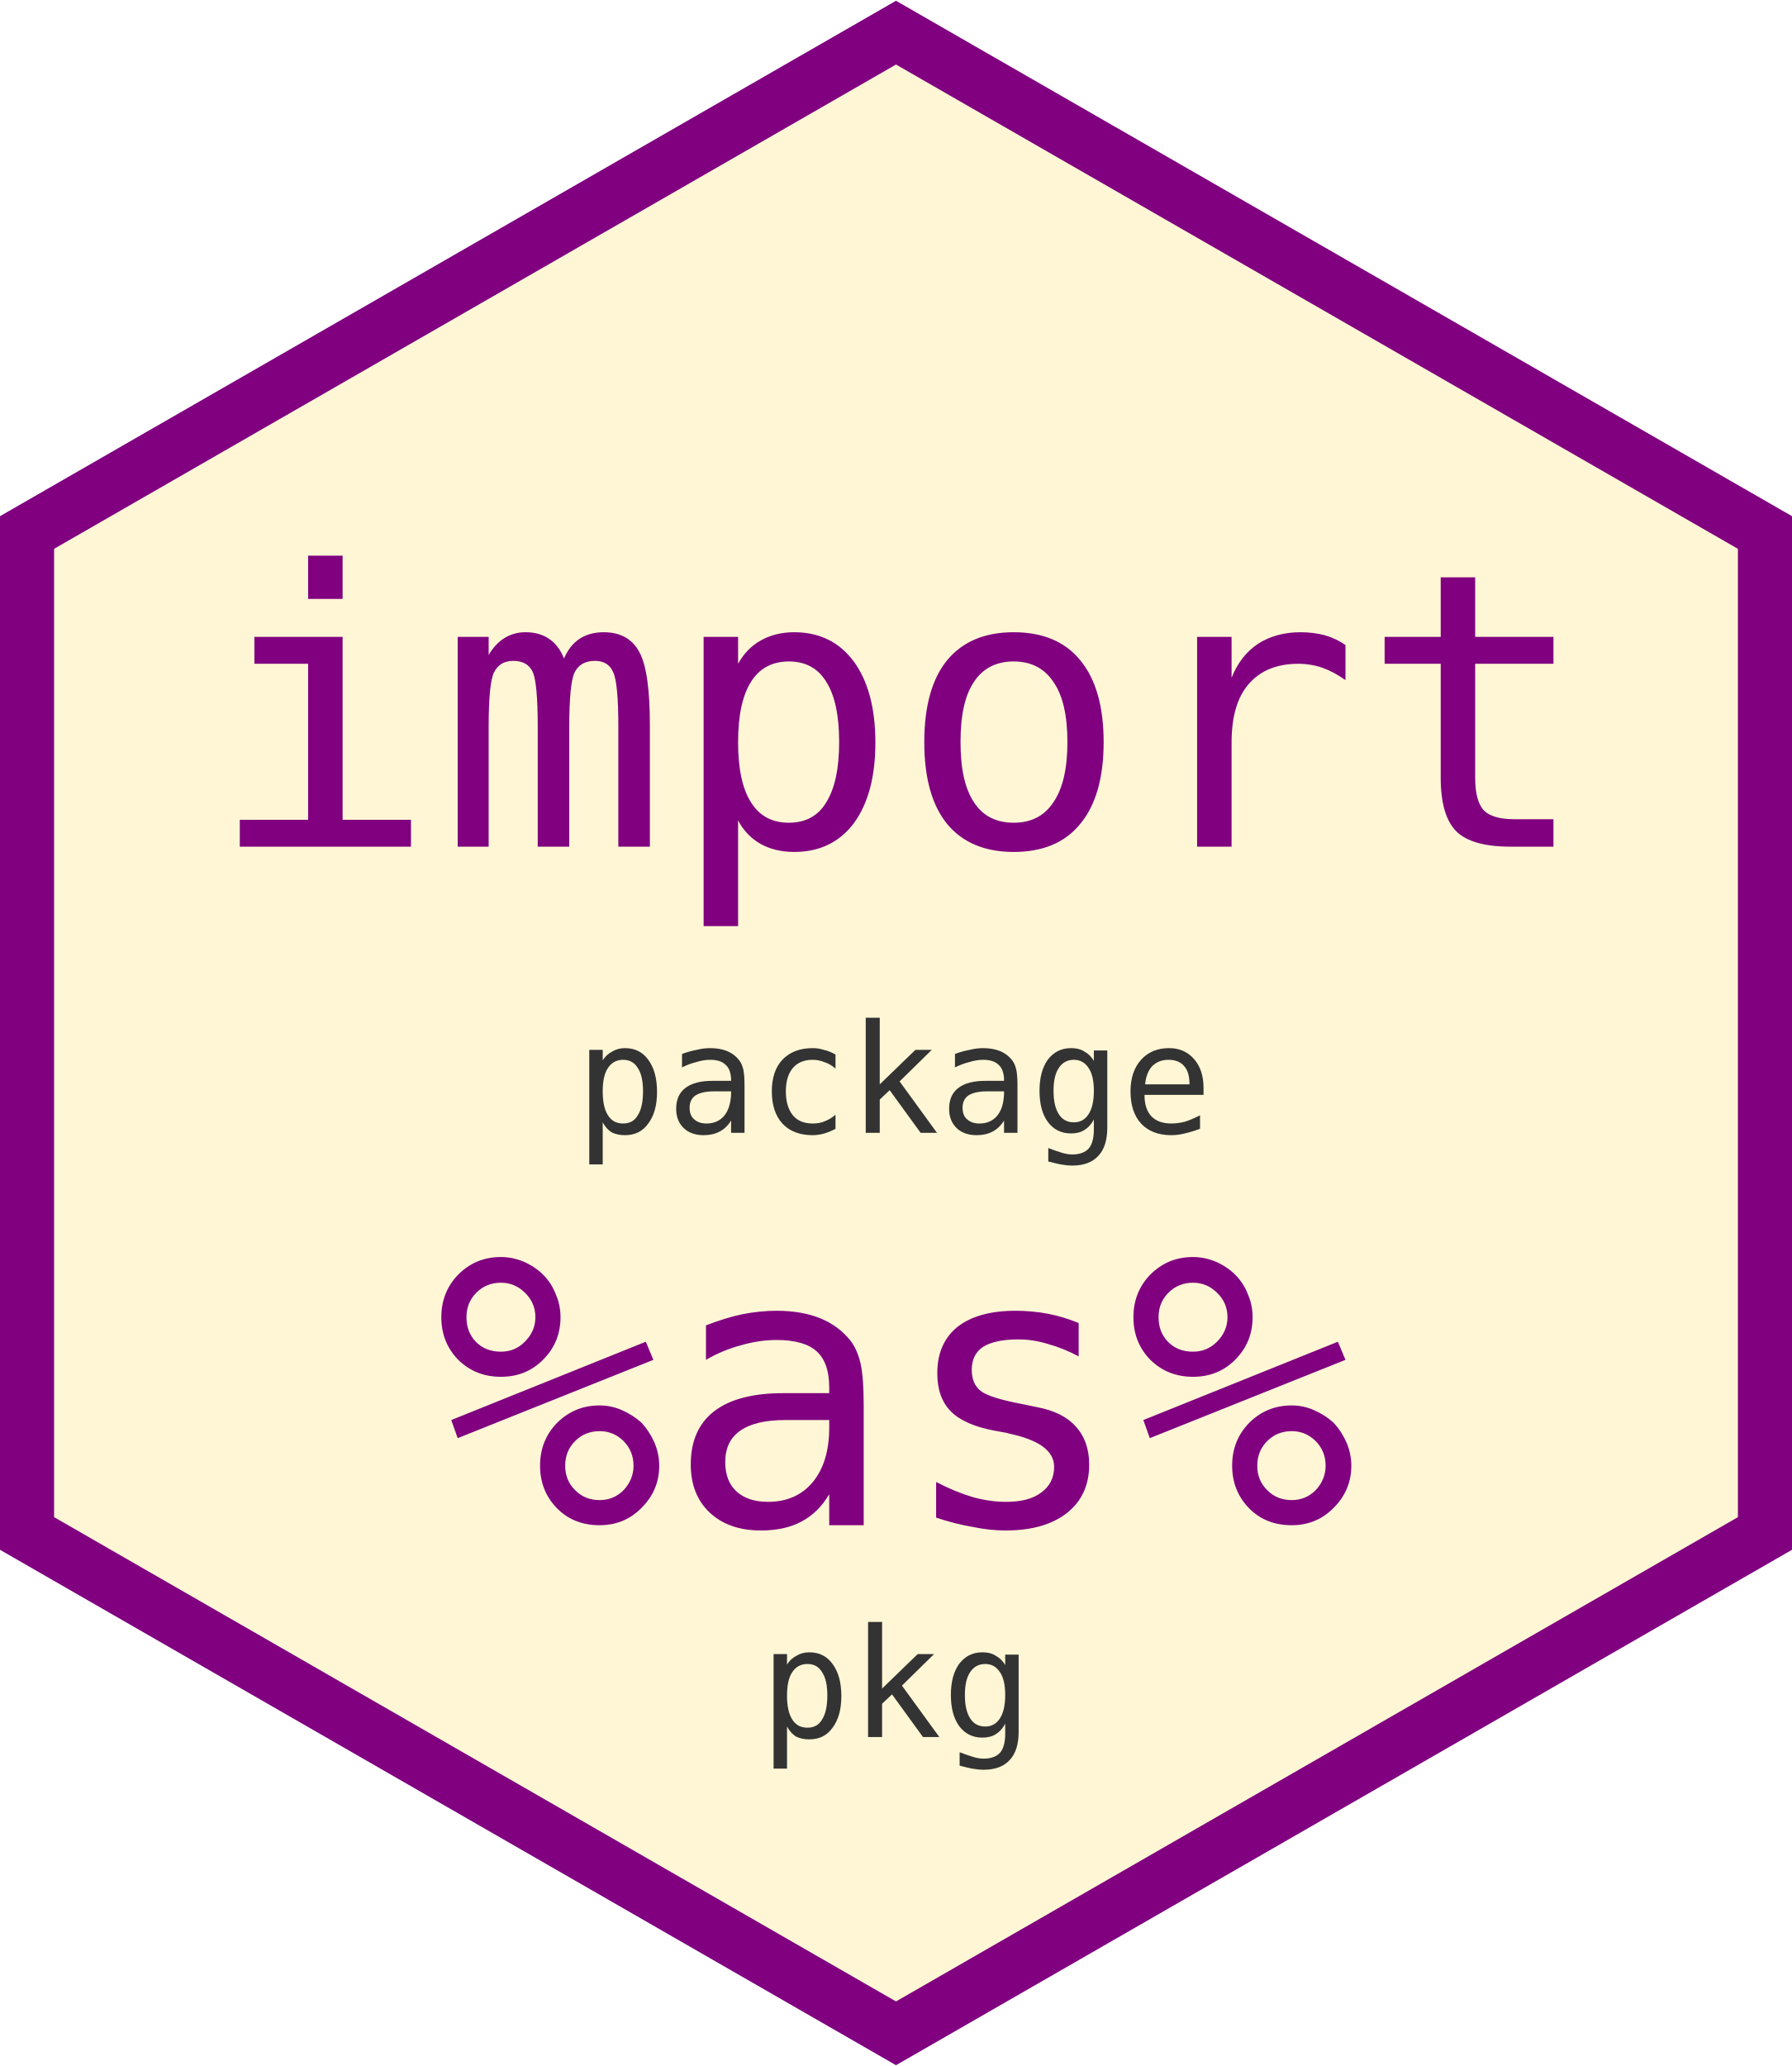
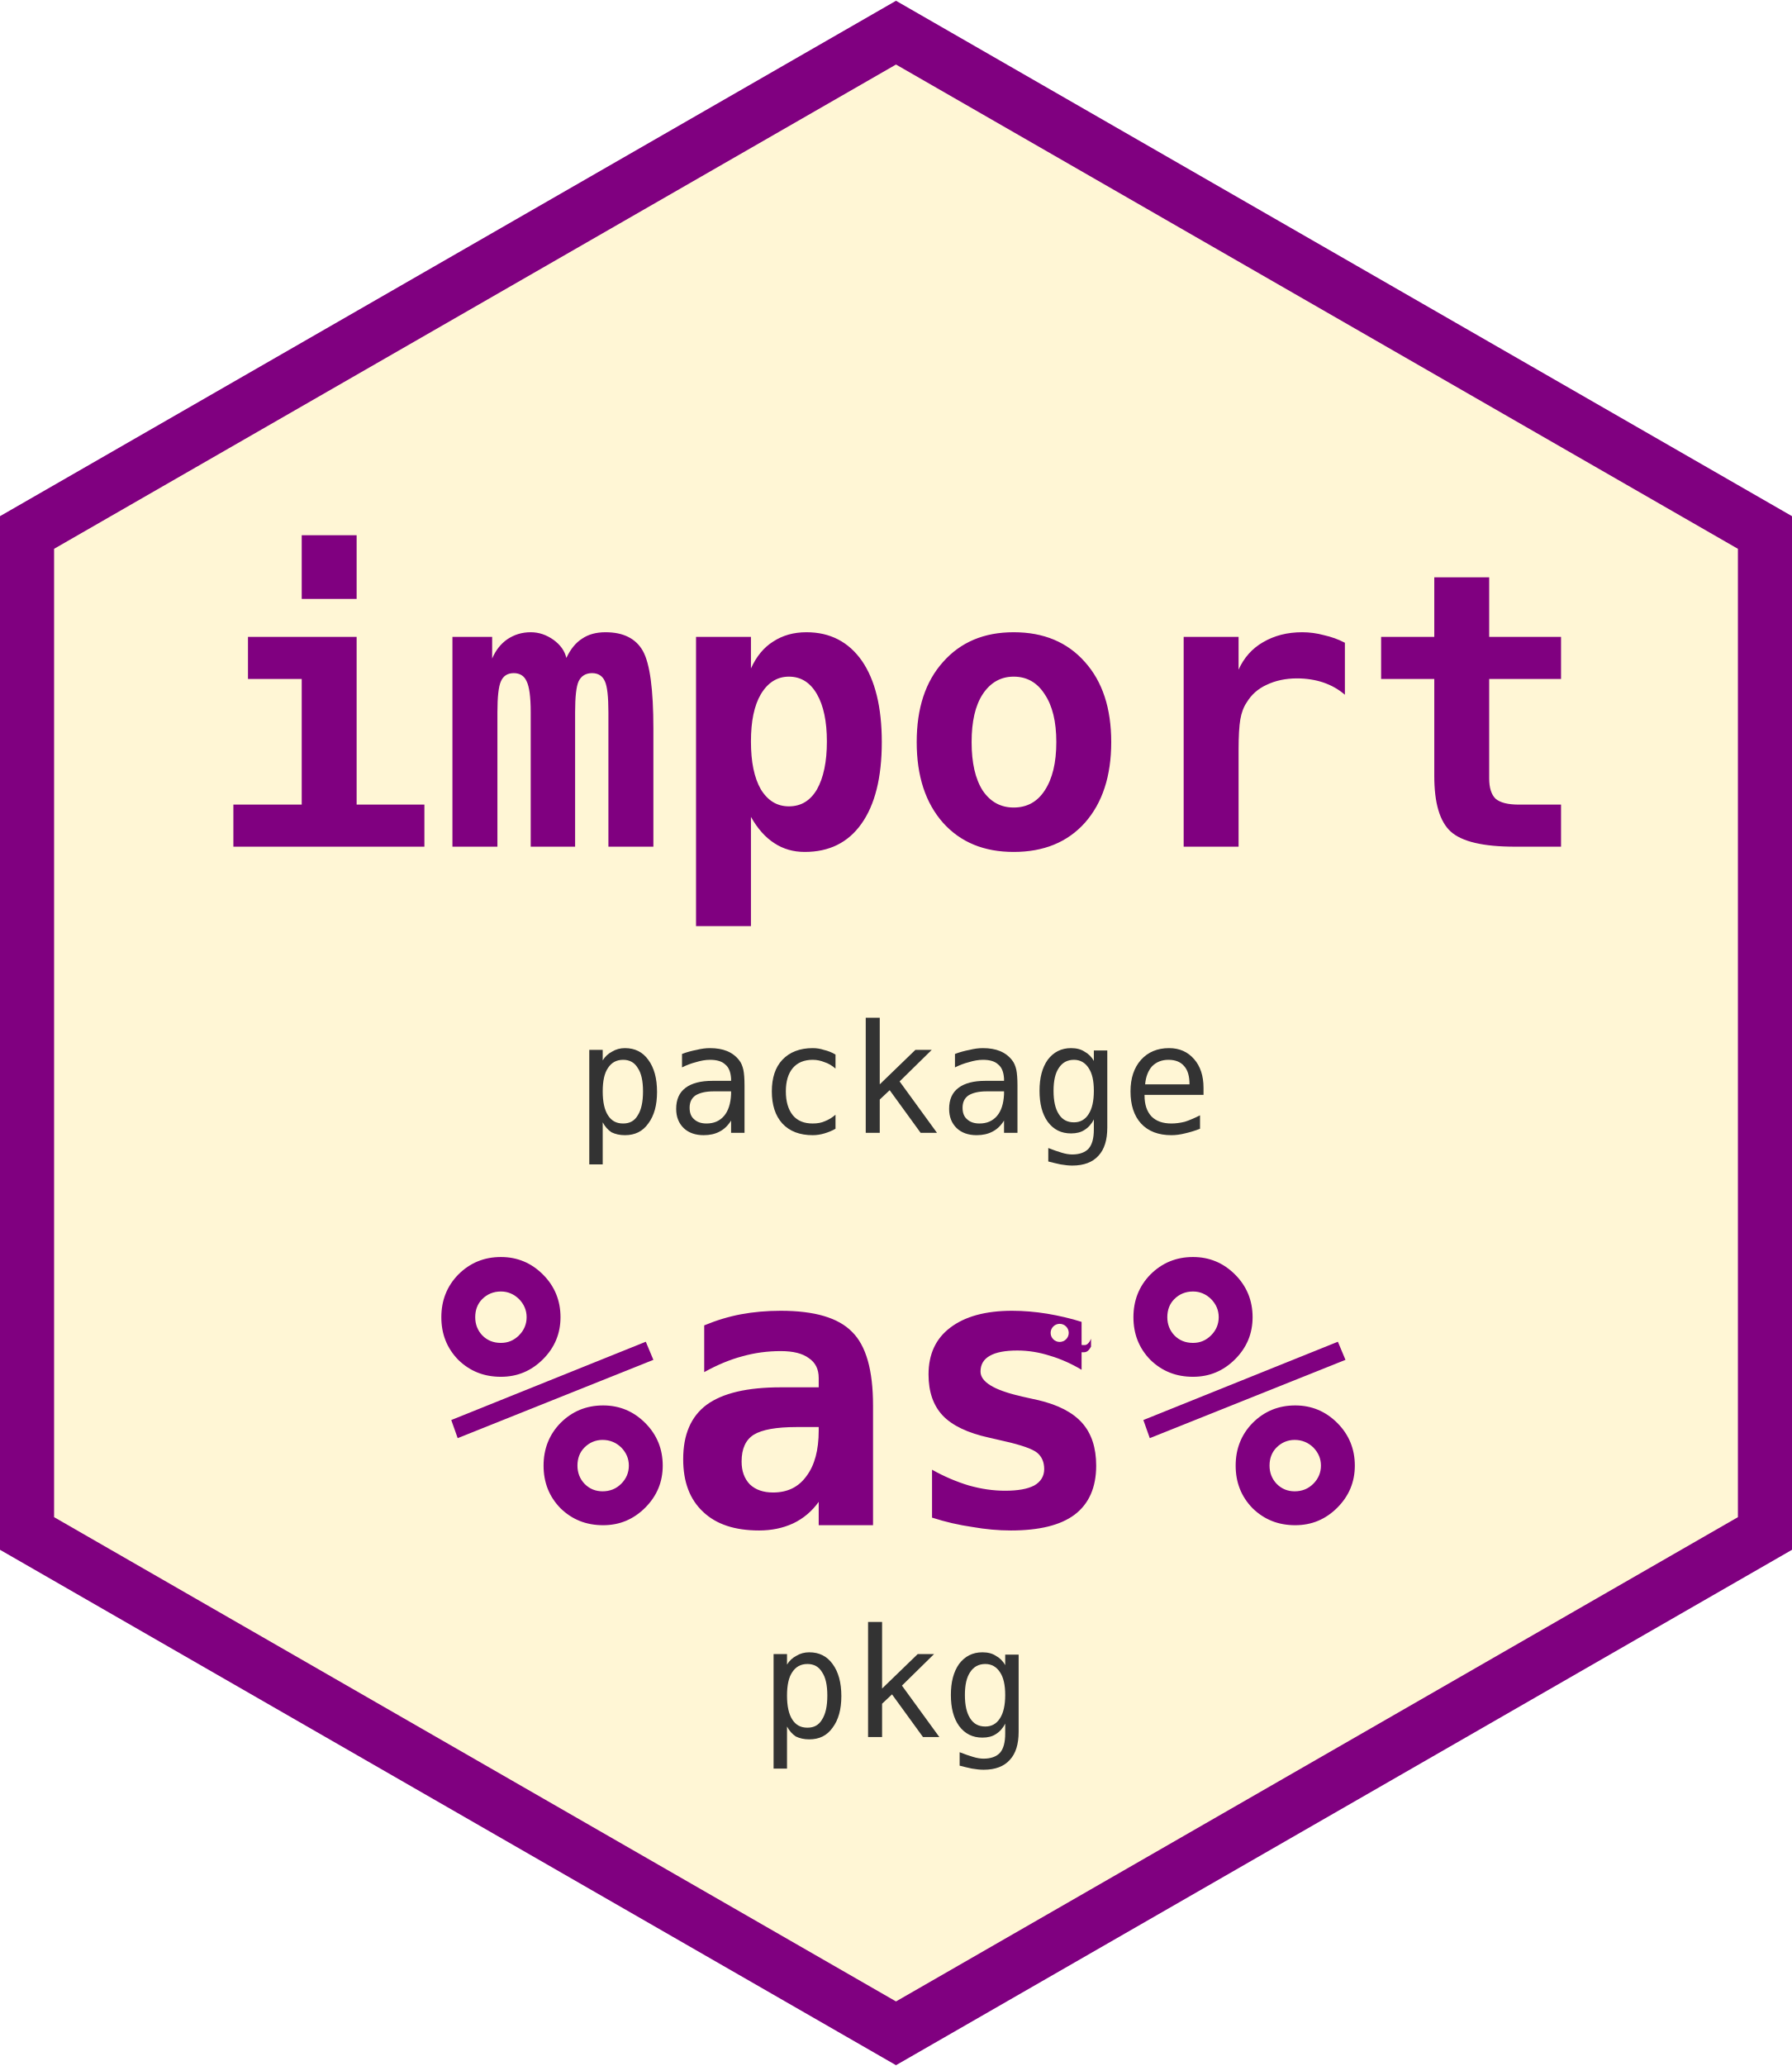
<svg xmlns="http://www.w3.org/2000/svg" width="47.931mm" height="55.246mm" viewBox="0 0 47.931 55.246" version="1.1" id="svg8">
  <defs id="defs2" />
  <g id="layer1" transform="translate(-18.0782,-151.1289)">
    <path style="fill:#fff6d5;stroke:#800080;stroke-width:1.478;stroke-miterlimit:4;stroke-dasharray:none" d="m 65.302,192.126 -23.258,13.375 -23.258,-13.375 v -26.749 l 23.258,-13.375 23.258,13.375 z" id="path4537-4-9-8" />
    <text xml:space="preserve" style="font-style:normal;font-weight:normal;font-size:10.25px;line-height:1.25;font-family:sans-serif;letter-spacing:0px;word-spacing:0px;fill:#800080;fill-opacity:1;stroke:none;stroke-width:0.641" x="29.709" y="191.912" id="text849">
-       <tspan id="tspan847" x="29.709" y="191.912" style="font-style:normal;font-variant:normal;font-weight:normal;font-stretch:normal;font-family:'DejaVu Sans Mono';-inkscape-font-specification:'DejaVu Sans Mono';fill:#800080;stroke-width:0.641">%as%</tspan>
+       <tspan id="tspan847" x="29.709" y="191.912" style="font-style:normal;font-variant:normal;font-weight:bold;font-stretch:normal;font-family:'DejaVu Sans Mono';-inkscape-font-specification:'DejaVu Sans Mono';fill:#800080;stroke-width:0.641">%as%</tspan>
    </text>
    <text xml:space="preserve" style="font-style:normal;font-weight:normal;font-size:10.25px;line-height:1.25;font-family:sans-serif;letter-spacing:0px;word-spacing:0px;fill:#800080;fill-opacity:1;stroke:none;stroke-width:0.641" x="23.6" y="173.77" id="text849-3">
-       <tspan id="tspan847-2" x="23.6" y="173.77" style="font-style:normal;font-variant:normal;font-weight:normal;font-stretch:normal;font-family:'DejaVu Sans Mono';-inkscape-font-specification:'DejaVu Sans Mono';fill:#800080;stroke-width:0.641">import</tspan>
+       <tspan id="tspan847-2" x="23.6" y="173.77" style="font-style:normal;font-variant:normal;font-weight:bold;font-stretch:normal;font-family:'DejaVu Sans Mono';-inkscape-font-specification:'DejaVu Sans Mono';fill:#800080;stroke-width:0.641">import</tspan>
    </text>
    <text xml:space="preserve" style="font-style:normal;font-weight:normal;font-size:4.042px;line-height:1.25;font-family:sans-serif;letter-spacing:0px;word-spacing:0px;fill:#333333;fill-opacity:1;stroke:none;stroke-width:0.253;" x="33.463" y="181.425" id="text849-1">
      <tspan id="tspan847-0" x="33.463" y="181.425" style="font-style:normal;font-variant:normal;font-weight:normal;font-stretch:normal;font-family:'DejaVu Sans Mono';-inkscape-font-specification:'DejaVu Sans Mono';stroke-width:0.253;fill:#333333;">package</tspan>
    </text>
    <text xml:space="preserve" style="font-style:normal;font-weight:normal;font-size:4.042px;line-height:1.25;font-family:sans-serif;letter-spacing:0px;word-spacing:0px;fill:#333333;fill-opacity:1;stroke:none;stroke-width:0.253;" x="38.396" y="197.581" id="text849-1-2">
      <tspan id="tspan847-0-8" x="38.396" y="197.581" style="font-style:normal;font-variant:normal;font-weight:normal;font-stretch:normal;font-family:'DejaVu Sans Mono';-inkscape-font-specification:'DejaVu Sans Mono';stroke-width:0.253;fill:#333333;">pkg</tspan>
    </text>
+     <circle style="opacity:1;fill:#fff6d5;fill-opacity:1;stroke:#800080;stroke-width:0.1;stroke-linejoin:miter;stroke-miterlimit:4;stroke-dasharray:none;stroke-dashoffset:0;stroke-opacity:1;paint-order:normal" id="path907" cx="46.422" cy="186.771" r="0.292" />
+     <text xml:space="preserve" style="font-style:normal;font-weight:normal;font-size:2.002px;line-height:1.25;font-family:sans-serif;letter-spacing:0px;word-spacing:0px;fill:#800080;fill-opacity:1;stroke:none;stroke-width:0.125;" x="63.364" y="138" id="text911" transform="scale(0.7337442,1.362873)">
+       <tspan id="tspan909" x="63.364" y="138" style="stroke-width:0.125;fill:#800080;">~</tspan>
+     </text>
  </g>
</svg>
